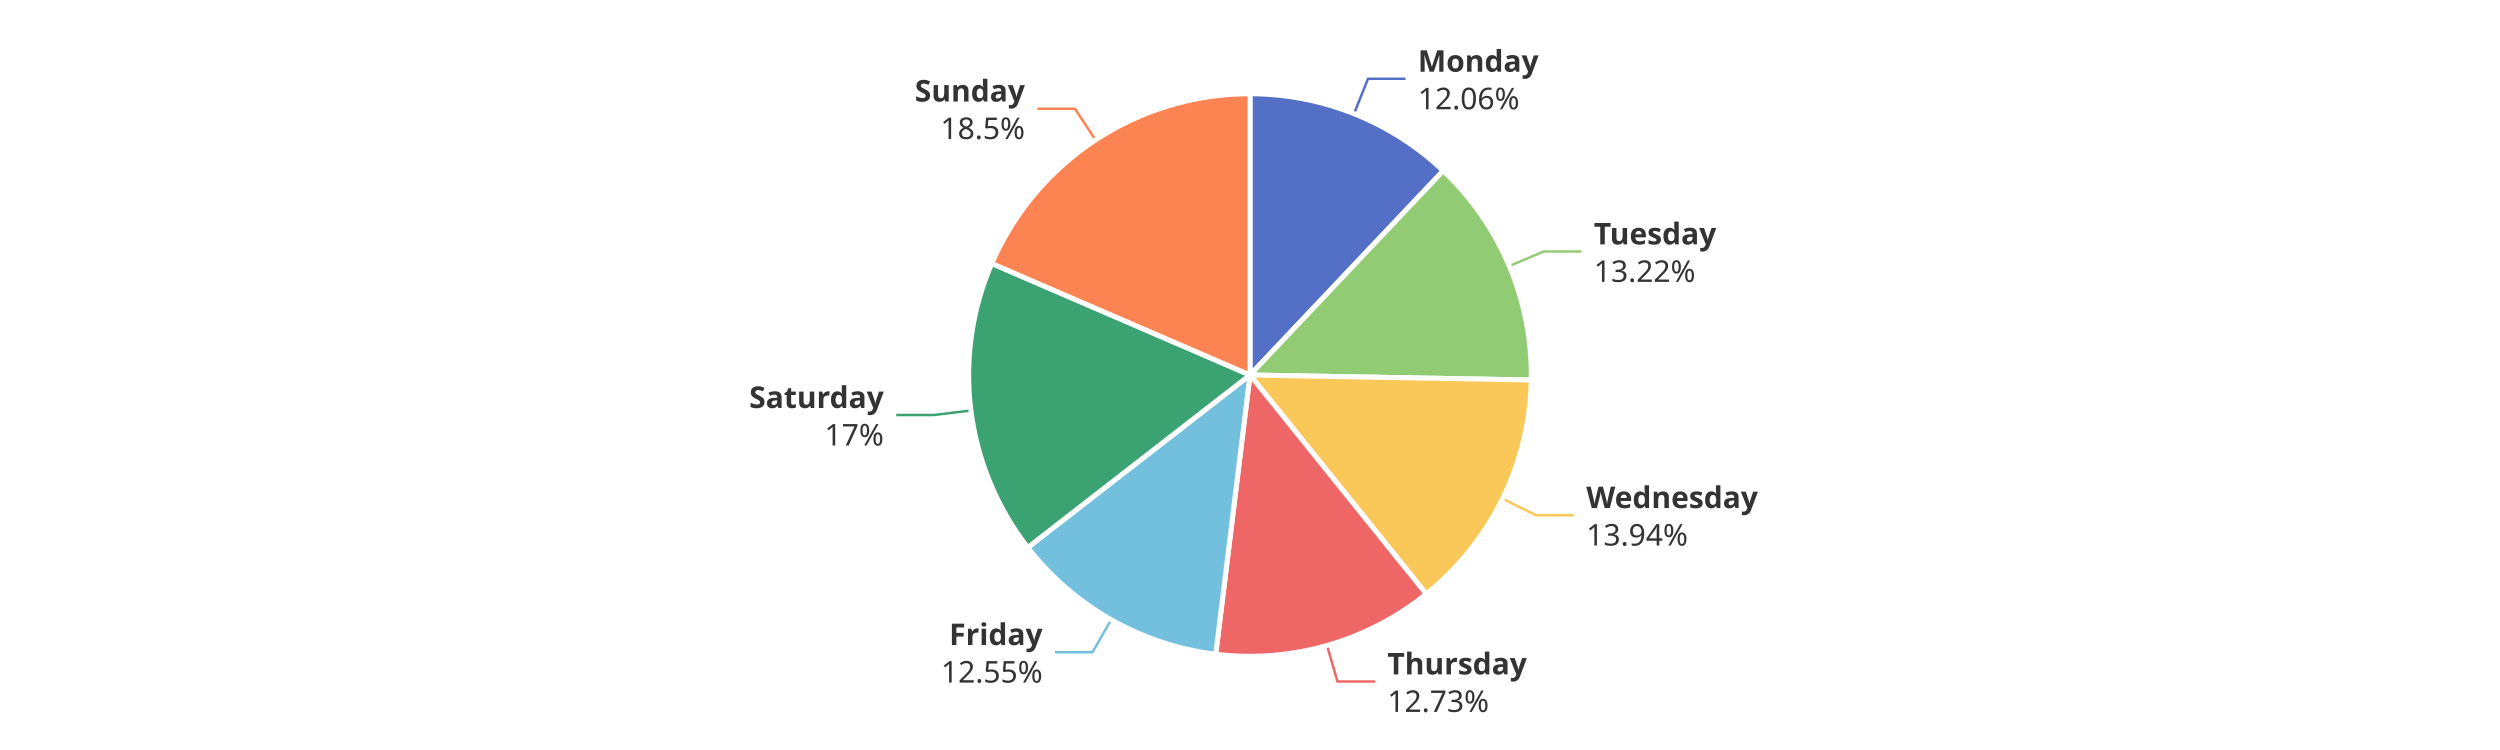
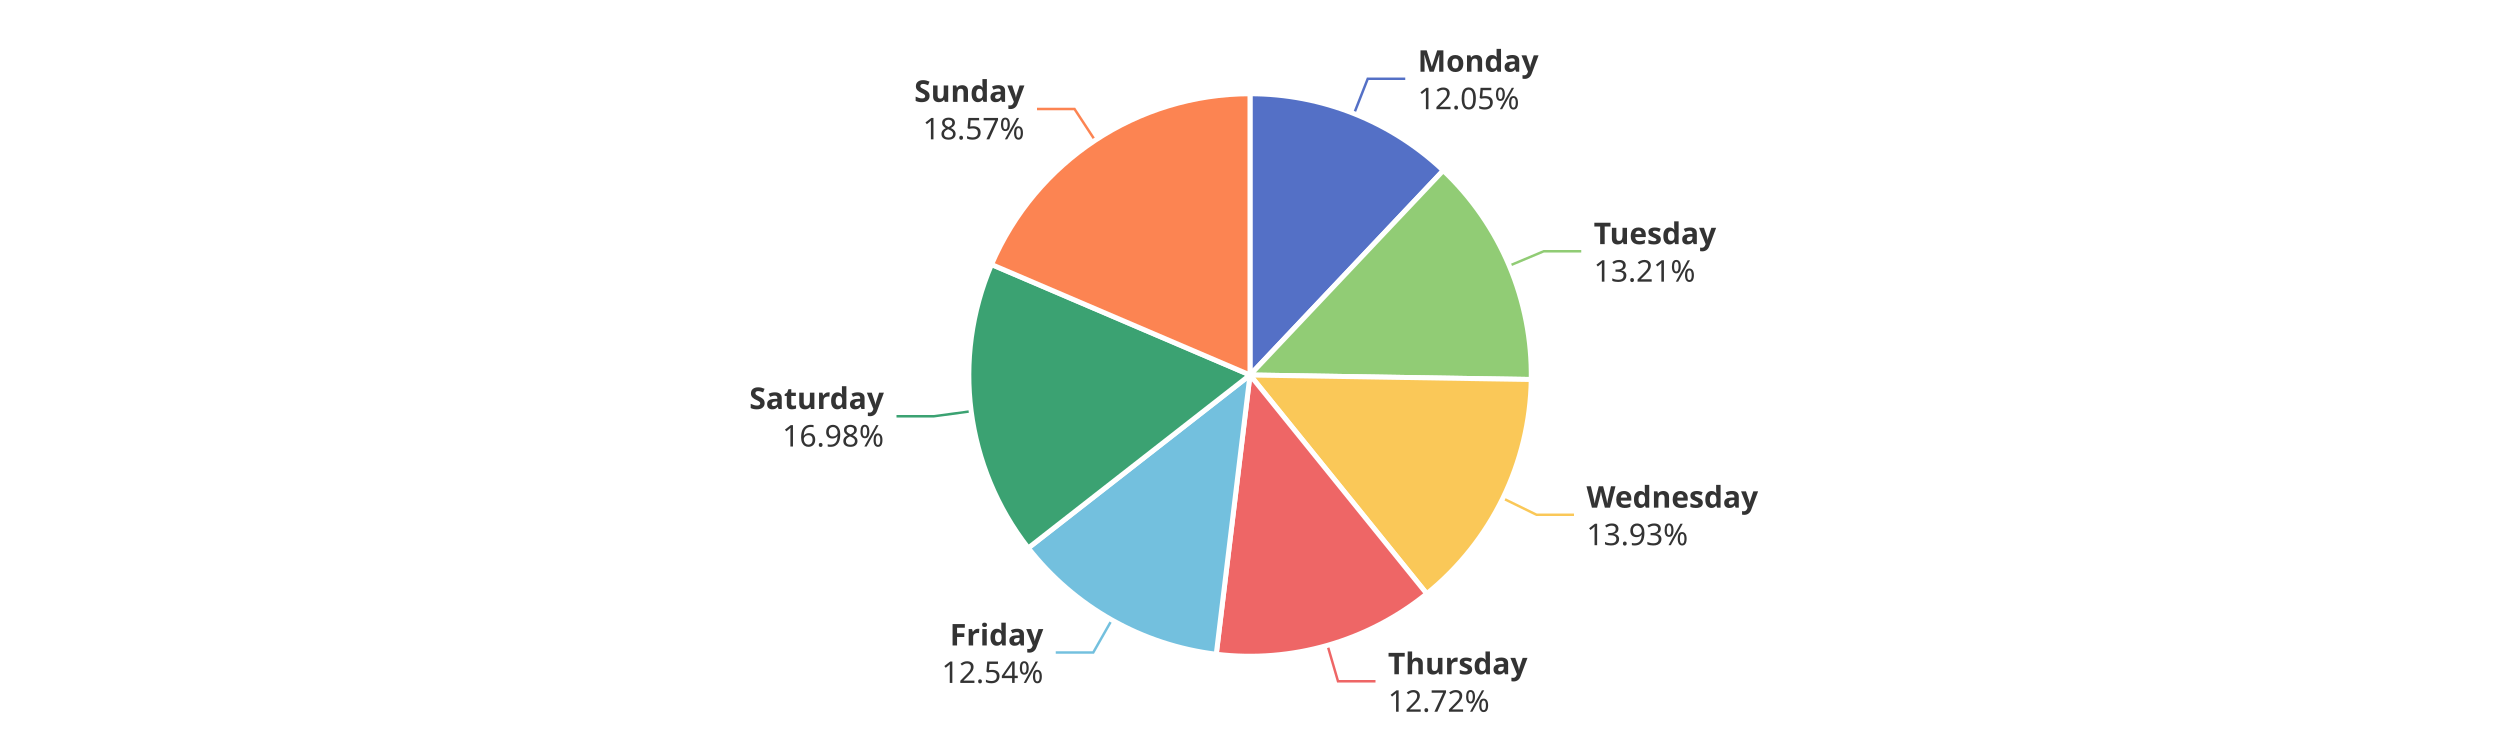
<svg xmlns="http://www.w3.org/2000/svg" width="1000" height="300" version="1.1" baseProfile="full" viewBox="0 0 1000 300">
  <rect width="1000" height="300" x="0" y="0" id="0" fill="#ffffff" />
-   <polyline points="541.6 45.5 547.2 31.5 562.2 31.5" fill="none" stroke="#5470c6" />
-   <polyline points="603.7 106.4 617.5 100.6 632.5 100.6" fill="none" stroke="#91cc75" />
-   <polyline points="601 199.5 614.5 206.1 629.5 206.1" fill="none" stroke="#fac858" />
-   <polyline points="530.8 258.2 535 272.6 550 272.6" fill="none" stroke="#ee6666" />
-   <polyline points="444.5 247.8 437 260.9 422 260.9" fill="none" stroke="#73c0de" />
-   <polyline points="388.4 164.2 373.5 166 358.5 166" fill="none" stroke="#3ba272" />
-   <polyline points="438.2 56 430 43.5 415 43.5" fill="none" stroke="#fc8452" />
-   <path d="M500 37.5A112.5 112.5 0 0 1 577.3 68.3L500 150Z" fill="#5470c6" stroke="#fff" stroke-width="2" stroke-linejoin="round" />
-   <path d="M577.3 68.3A112.5 112.5 0 0 1 612.5 152L500 150Z" fill="#91cc75" stroke="#fff" stroke-width="2" stroke-linejoin="round" />
-   <path d="M612.5 152A112.5 112.5 0 0 1 570.5 237.6L500 150Z" fill="#fac858" stroke="#fff" stroke-width="2" stroke-linejoin="round" />
-   <path d="M570.5 237.6A112.5 112.5 0 0 1 486.3 261.7L500 150Z" fill="#ee6666" stroke="#fff" stroke-width="2" stroke-linejoin="round" />
-   <path d="M486.3 261.7A112.5 112.5 0 0 1 411.1 219L500 150Z" fill="#73c0de" stroke="#fff" stroke-width="2" stroke-linejoin="round" />
-   <path d="M411.1 219A112.5 112.5 0 0 1 396.7 105.4L500 150Z" fill="#3ba272" stroke="#fff" stroke-width="2" stroke-linejoin="round" />
-   <path d="M396.7 105.4A112.5 112.5 0 0 1 500 37.5L500 150Z" fill="#fc8452" stroke="#fff" stroke-width="2" stroke-linejoin="round" />
-   <path d="M0 -15l42.8 0l0 30l-42.8 0Z" transform="translate(567.1548 31.5404)" fill="none" />
-   <text dominant-baseline="central" text-anchor="start" style="font-size:12px;font-family:sans-serif;font-weight:bold;" y="-7.5" transform="translate(567.1548 31.5404)" fill="#333" stroke="rgb(255,255,255)" stroke-width="2" paint-order="stroke" stroke-miterlimit="2">Monday</text>
-   <text dominant-baseline="central" text-anchor="start" style="font-size:12px;font-family:sans-serif;" y="7.5" transform="translate(567.1548 31.5404)" fill="#333" stroke="rgb(255,255,255)" stroke-width="2" paint-order="stroke" stroke-miterlimit="2">12.06%</text>
-   <path d="M0 -15l46.2 0l0 30l-46.2 0Z" transform="translate(637.5421 100.6026)" fill="none" />
-   <text dominant-baseline="central" text-anchor="start" style="font-size:12px;font-family:sans-serif;font-weight:bold;" y="-7.5" transform="translate(637.5421 100.6026)" fill="#333" stroke="rgb(255,255,255)" stroke-width="2" paint-order="stroke" stroke-miterlimit="2">Tuesday</text>
-   <text dominant-baseline="central" text-anchor="start" style="font-size:12px;font-family:sans-serif;" y="7.5" transform="translate(637.5421 100.6026)" fill="#333" stroke="rgb(255,255,255)" stroke-width="2" paint-order="stroke" stroke-miterlimit="2">13.22%</text>
-   <path d="M0 -15l63.6 0l0 30l-63.6 0Z" transform="translate(634.5099 206.069)" fill="none" />
-   <text dominant-baseline="central" text-anchor="start" style="font-size:12px;font-family:sans-serif;font-weight:bold;" y="-7.5" transform="translate(634.5099 206.069)" fill="#333" stroke="rgb(255,255,255)" stroke-width="2" paint-order="stroke" stroke-miterlimit="2">Wednesday</text>
-   <text dominant-baseline="central" text-anchor="start" style="font-size:12px;font-family:sans-serif;" y="7.5" transform="translate(634.5099 206.069)" fill="#333" stroke="rgb(255,255,255)" stroke-width="2" paint-order="stroke" stroke-miterlimit="2">13.94%</text>
-   <path d="M0 -15l50.2 0l0 30l-50.2 0Z" transform="translate(554.9521 272.6157)" fill="none" />
-   <text dominant-baseline="central" text-anchor="start" style="font-size:12px;font-family:sans-serif;font-weight:bold;" y="-7.5" transform="translate(554.9521 272.6157)" fill="#333" stroke="rgb(255,255,255)" stroke-width="2" paint-order="stroke" stroke-miterlimit="2">Thursday</text>
-   <text dominant-baseline="central" text-anchor="start" style="font-size:12px;font-family:sans-serif;" y="7.5" transform="translate(554.9521 272.6157)" fill="#333" stroke="rgb(255,255,255)" stroke-width="2" paint-order="stroke" stroke-miterlimit="2">12.73%</text>
-   <path d="M-40.9 -15l40.9 0l0 30l-40.9 0Z" transform="translate(417.0436 260.8726)" fill="none" />
-   <text dominant-baseline="central" text-anchor="end" style="font-size:12px;font-family:sans-serif;font-weight:bold;" y="-7.5" transform="translate(417.0436 260.8726)" fill="#333" stroke="rgb(255,255,255)" stroke-width="2" paint-order="stroke" stroke-miterlimit="2">Friday</text>
-   <text dominant-baseline="central" text-anchor="end" style="font-size:12px;font-family:sans-serif;" y="7.5" transform="translate(417.0436 260.8726)" fill="#333" stroke="rgb(255,255,255)" stroke-width="2" paint-order="stroke" stroke-miterlimit="2">12.55%</text>
-   <path d="M-48.2 -15l48.2 0l0 30l-48.2 0Z" transform="translate(353.5127 166.038)" fill="none" />
-   <text dominant-baseline="central" text-anchor="end" style="font-size:12px;font-family:sans-serif;font-weight:bold;" y="-7.5" transform="translate(353.5127 166.038)" fill="#333" stroke="rgb(255,255,255)" stroke-width="2" paint-order="stroke" stroke-miterlimit="2">Saturday</text>
-   <text dominant-baseline="central" text-anchor="end" style="font-size:12px;font-family:sans-serif;" y="7.5" transform="translate(353.5127 166.038)" fill="#333" stroke="rgb(255,255,255)" stroke-width="2" paint-order="stroke" stroke-miterlimit="2">17%</text>
-   <path d="M-40.9 -15l40.9 0l0 30l-40.9 0Z" transform="translate(409.9723 43.4525)" fill="none" />
-   <text dominant-baseline="central" text-anchor="end" style="font-size:12px;font-family:sans-serif;font-weight:bold;" y="-7.5" transform="translate(409.9723 43.4525)" fill="#333" stroke="rgb(255,255,255)" stroke-width="2" paint-order="stroke" stroke-miterlimit="2">Sunday</text>
-   <text dominant-baseline="central" text-anchor="end" style="font-size:12px;font-family:sans-serif;" y="7.5" transform="translate(409.9723 43.4525)" fill="#333" stroke="rgb(255,255,255)" stroke-width="2" paint-order="stroke" stroke-miterlimit="2">18.5%</text>
+   <polyline points="541.6 45.5 547.1 31.5 562.1 31.5" fill="none" stroke="#5470c6" />
+   <polyline points="603.7 106.3 617.5 100.5 632.5 100.5" fill="none" stroke="#91cc75" />
+   <polyline points="601.1 199.3 614.6 205.9 629.6 205.9" fill="none" stroke="#fac858" />
+   <polyline points="531 258.1 535.2 272.5 550.2 272.5" fill="none" stroke="#ee6666" />
+   <polyline points="444.7 248 437.3 261 422.3 261" fill="none" stroke="#73c0de" />
+   <polyline points="388.4 164.5 373.6 166.5 358.6 166.5" fill="none" stroke="#3ba272" />
+   <polyline points="438 56.1 429.8 43.6 414.8 43.6" fill="none" stroke="#fc8452" />
+   <path d="M500 37.5A112.5 112.5 0 0 1 577.3 68.2L500 150Z" fill="#5470c6" stroke="#fff" stroke-width="2" stroke-linejoin="round" />
+   <path d="M577.3 68.2A112.5 112.5 0 0 1 612.5 151.8L500 150Z" fill="#91cc75" stroke="#fff" stroke-width="2" stroke-linejoin="round" />
+   <path d="M612.5 151.8A112.5 112.5 0 0 1 570.7 237.5L500 150Z" fill="#fac858" stroke="#fff" stroke-width="2" stroke-linejoin="round" />
+   <path d="M570.7 237.5A112.5 112.5 0 0 1 486.5 261.7L500 150Z" fill="#ee6666" stroke="#fff" stroke-width="2" stroke-linejoin="round" />
+   <path d="M486.5 261.7A112.5 112.5 0 0 1 411.3 219.2L500 150Z" fill="#73c0de" stroke="#fff" stroke-width="2" stroke-linejoin="round" />
+   <path d="M411.3 219.2A112.5 112.5 0 0 1 396.6 105.8L500 150Z" fill="#3ba272" stroke="#fff" stroke-width="2" stroke-linejoin="round" />
+   <path d="M396.6 105.8A112.5 112.5 0 0 1 500 37.5L500 150Z" fill="#fc8452" stroke="#fff" stroke-width="2" stroke-linejoin="round" />
+   <path d="M0 -15l42.8 0l0 30l-42.8 0Z" transform="translate(567.122 31.5274)" fill="none" />
+   <text dominant-baseline="central" text-anchor="start" style="font-size:12px;font-family:sans-serif;font-weight:bold;" y="-7.5" transform="translate(567.122 31.5274)" fill="#333" stroke="rgb(255,255,255)" stroke-width="2" paint-order="stroke" stroke-miterlimit="2">Monday</text>
+   <text dominant-baseline="central" text-anchor="start" style="font-size:12px;font-family:sans-serif;" y="7.5" transform="translate(567.122 31.5274)" fill="#333" stroke="rgb(255,255,255)" stroke-width="2" paint-order="stroke" stroke-miterlimit="2">12.05%</text>
+   <path d="M0 -15l46.2 0l0 30l-46.2 0Z" transform="translate(637.5013 100.5056)" fill="none" />
+   <text dominant-baseline="central" text-anchor="start" style="font-size:12px;font-family:sans-serif;font-weight:bold;" y="-7.5" transform="translate(637.5013 100.5056)" fill="#333" stroke="rgb(255,255,255)" stroke-width="2" paint-order="stroke" stroke-miterlimit="2">Tuesday</text>
+   <text dominant-baseline="central" text-anchor="start" style="font-size:12px;font-family:sans-serif;" y="7.5" transform="translate(637.5013 100.5056)" fill="#333" stroke="rgb(255,255,255)" stroke-width="2" paint-order="stroke" stroke-miterlimit="2">13.21%</text>
+   <path d="M0 -15l63.6 0l0 30l-63.6 0Z" transform="translate(634.5865 205.9123)" fill="none" />
+   <text dominant-baseline="central" text-anchor="start" style="font-size:12px;font-family:sans-serif;font-weight:bold;" y="-7.5" transform="translate(634.5865 205.9123)" fill="#333" stroke="rgb(255,255,255)" stroke-width="2" paint-order="stroke" stroke-miterlimit="2">Wednesday</text>
+   <text dominant-baseline="central" text-anchor="start" style="font-size:12px;font-family:sans-serif;" y="7.5" transform="translate(634.5865 205.9123)" fill="#333" stroke="rgb(255,255,255)" stroke-width="2" paint-order="stroke" stroke-miterlimit="2">13.93%</text>
+   <path d="M0 -15l50.2 0l0 30l-50.2 0Z" transform="translate(555.1865 272.5486)" fill="none" />
+   <text dominant-baseline="central" text-anchor="start" style="font-size:12px;font-family:sans-serif;font-weight:bold;" y="-7.5" transform="translate(555.1865 272.5486)" fill="#333" stroke="rgb(255,255,255)" stroke-width="2" paint-order="stroke" stroke-miterlimit="2">Thursday</text>
+   <text dominant-baseline="central" text-anchor="start" style="font-size:12px;font-family:sans-serif;" y="7.5" transform="translate(555.1865 272.5486)" fill="#333" stroke="rgb(255,255,255)" stroke-width="2" paint-order="stroke" stroke-miterlimit="2">12.72%</text>
+   <path d="M-40.9 -15l40.9 0l0 30l-40.9 0Z" transform="translate(417.3167 261.0273)" fill="none" />
+   <text dominant-baseline="central" text-anchor="end" style="font-size:12px;font-family:sans-serif;font-weight:bold;" y="-7.5" transform="translate(417.3167 261.0273)" fill="#333" stroke="rgb(255,255,255)" stroke-width="2" paint-order="stroke" stroke-miterlimit="2">Friday</text>
+   <text dominant-baseline="central" text-anchor="end" style="font-size:12px;font-family:sans-serif;" y="7.5" transform="translate(417.3167 261.0273)" fill="#333" stroke="rgb(255,255,255)" stroke-width="2" paint-order="stroke" stroke-miterlimit="2">12.54%</text>
+   <path d="M-48.2 -15l48.2 0l0 30l-48.2 0Z" transform="translate(353.5665 166.4567)" fill="none" />
+   <text dominant-baseline="central" text-anchor="end" style="font-size:12px;font-family:sans-serif;font-weight:bold;" y="-7.5" transform="translate(353.5665 166.4567)" fill="#333" stroke="rgb(255,255,255)" stroke-width="2" paint-order="stroke" stroke-miterlimit="2">Saturday</text>
+   <text dominant-baseline="central" text-anchor="end" style="font-size:12px;font-family:sans-serif;" y="7.5" transform="translate(353.5665 166.4567)" fill="#333" stroke="rgb(255,255,255)" stroke-width="2" paint-order="stroke" stroke-miterlimit="2">16.98%</text>
+   <path d="M-40.9 -15l40.9 0l0 30l-40.9 0Z" transform="translate(409.7654 43.5888)" fill="none" />
+   <text dominant-baseline="central" text-anchor="end" style="font-size:12px;font-family:sans-serif;font-weight:bold;" y="-7.5" transform="translate(409.7654 43.5888)" fill="#333" stroke="rgb(255,255,255)" stroke-width="2" paint-order="stroke" stroke-miterlimit="2">Sunday</text>
+   <text dominant-baseline="central" text-anchor="end" style="font-size:12px;font-family:sans-serif;" y="7.5" transform="translate(409.7654 43.5888)" fill="#333" stroke="rgb(255,255,255)" stroke-width="2" paint-order="stroke" stroke-miterlimit="2">18.57%</text>
</svg>
